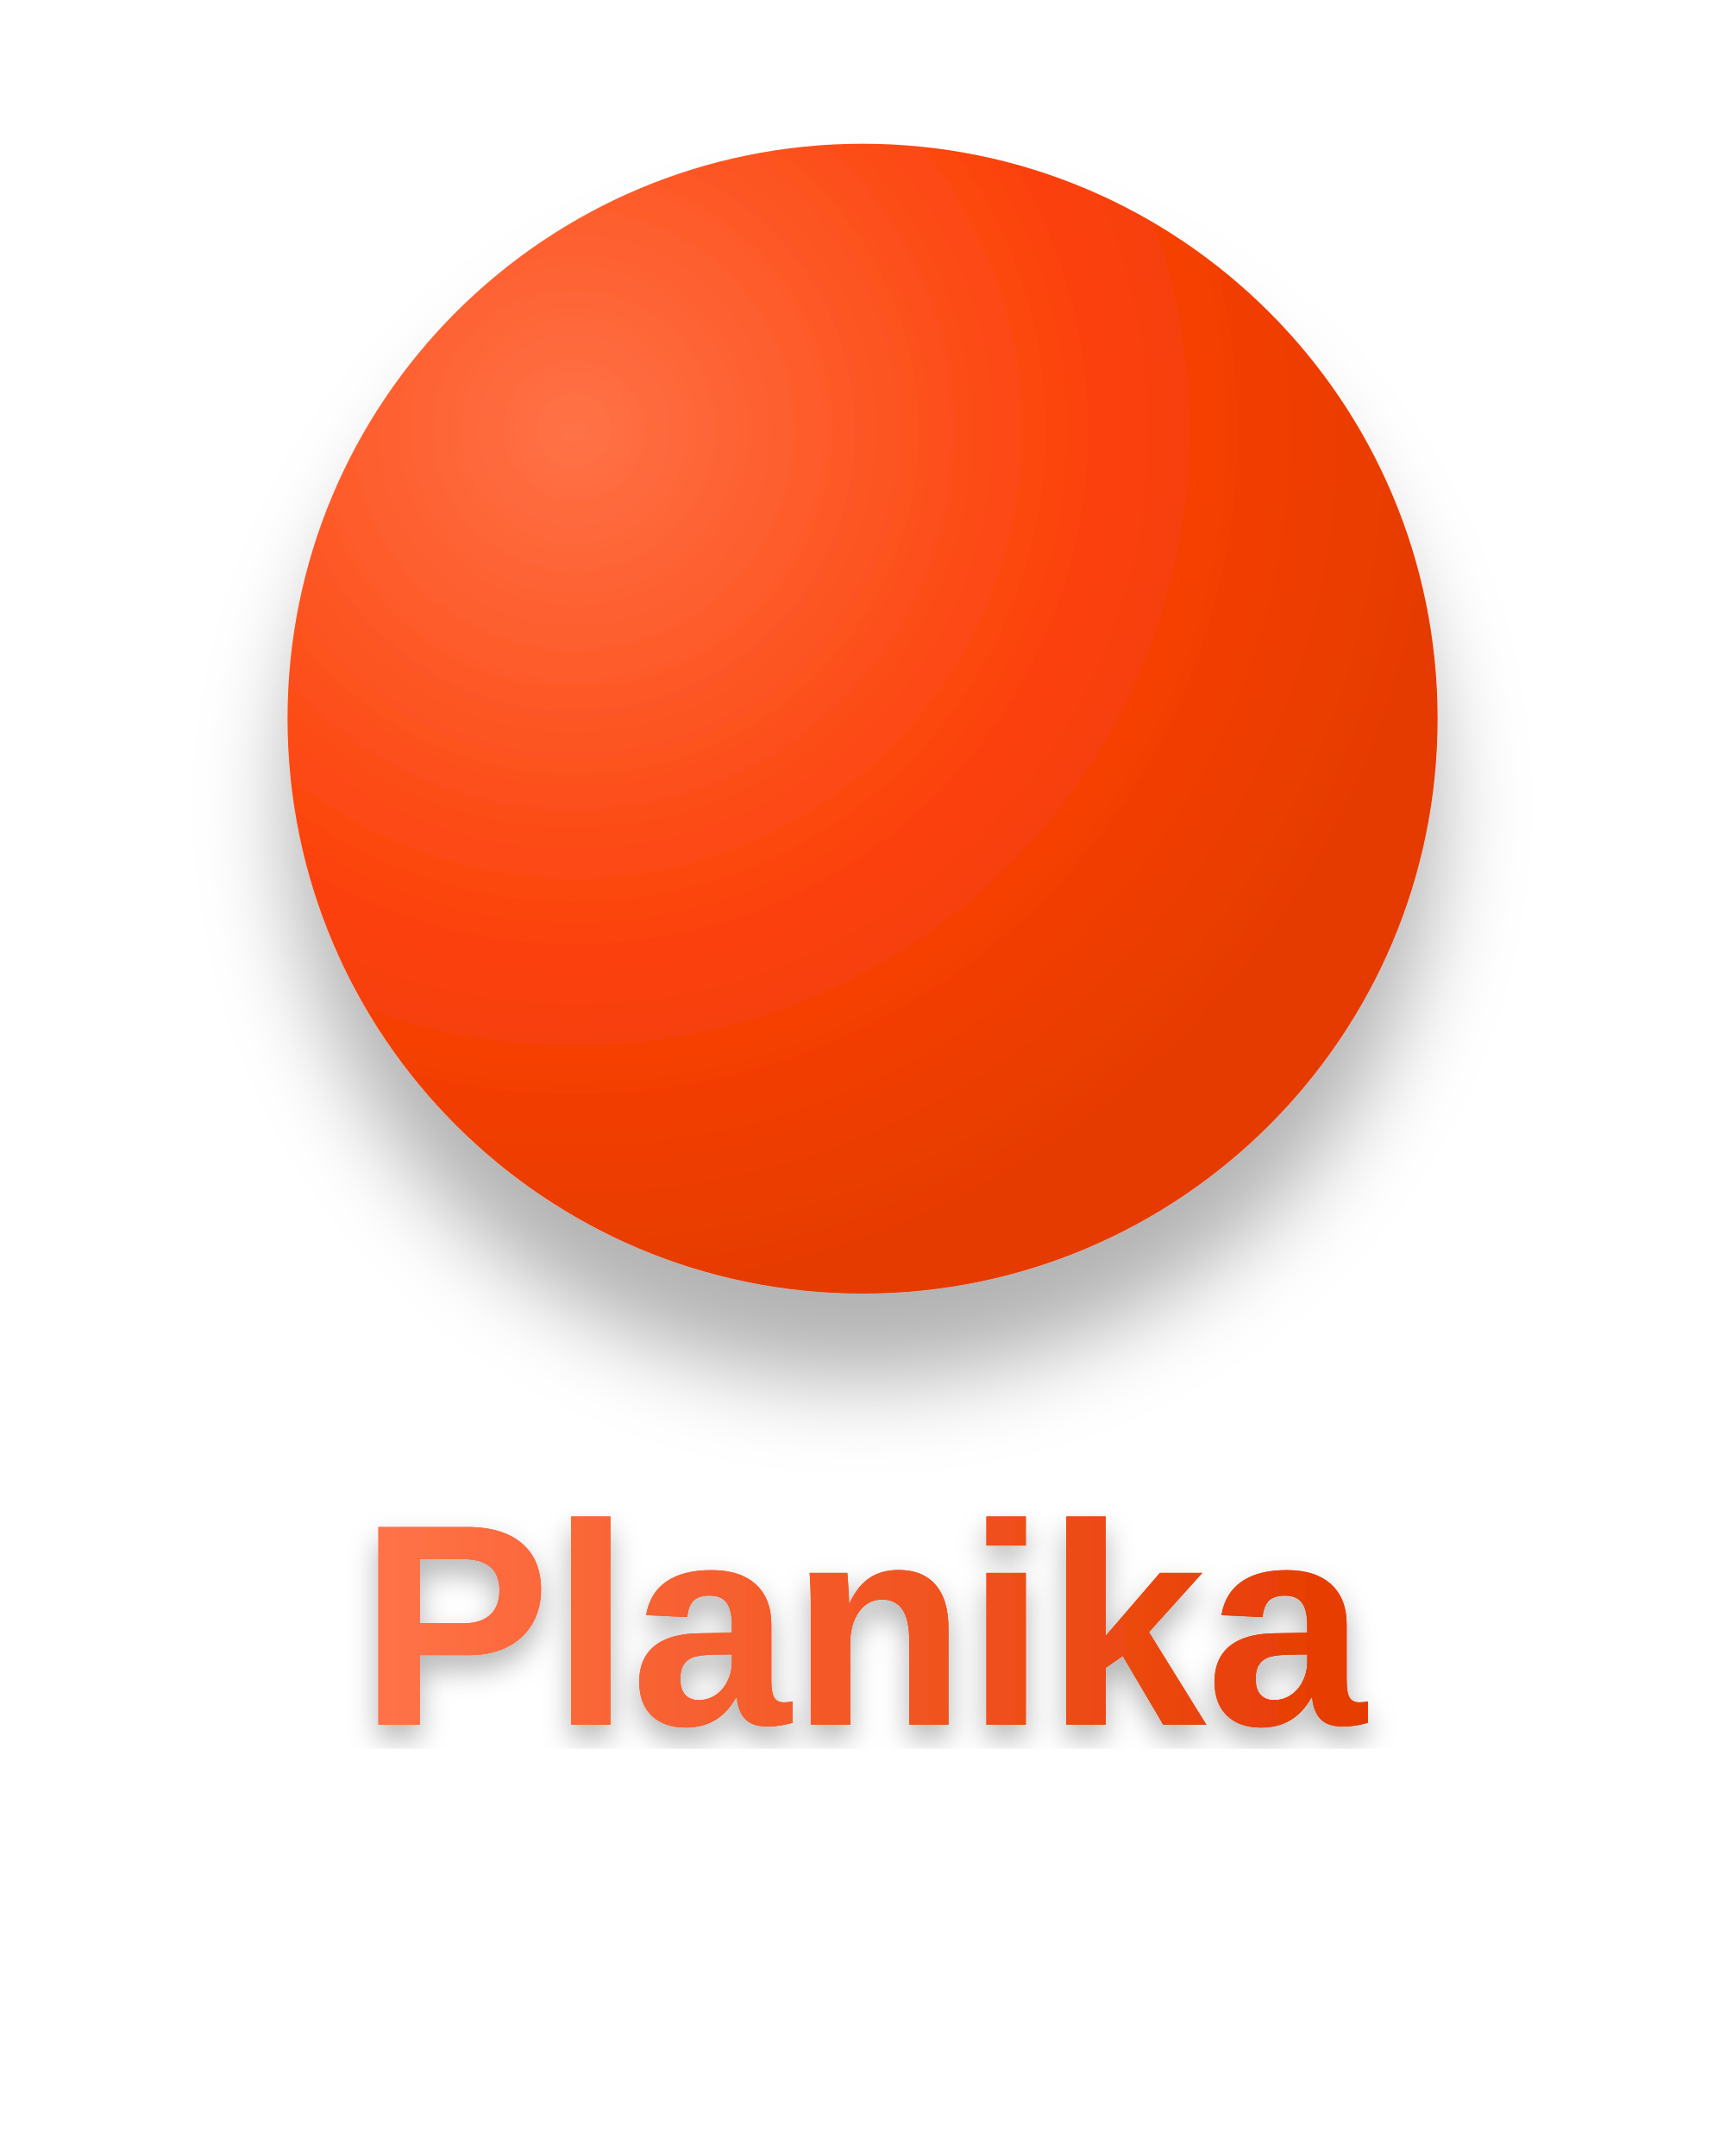
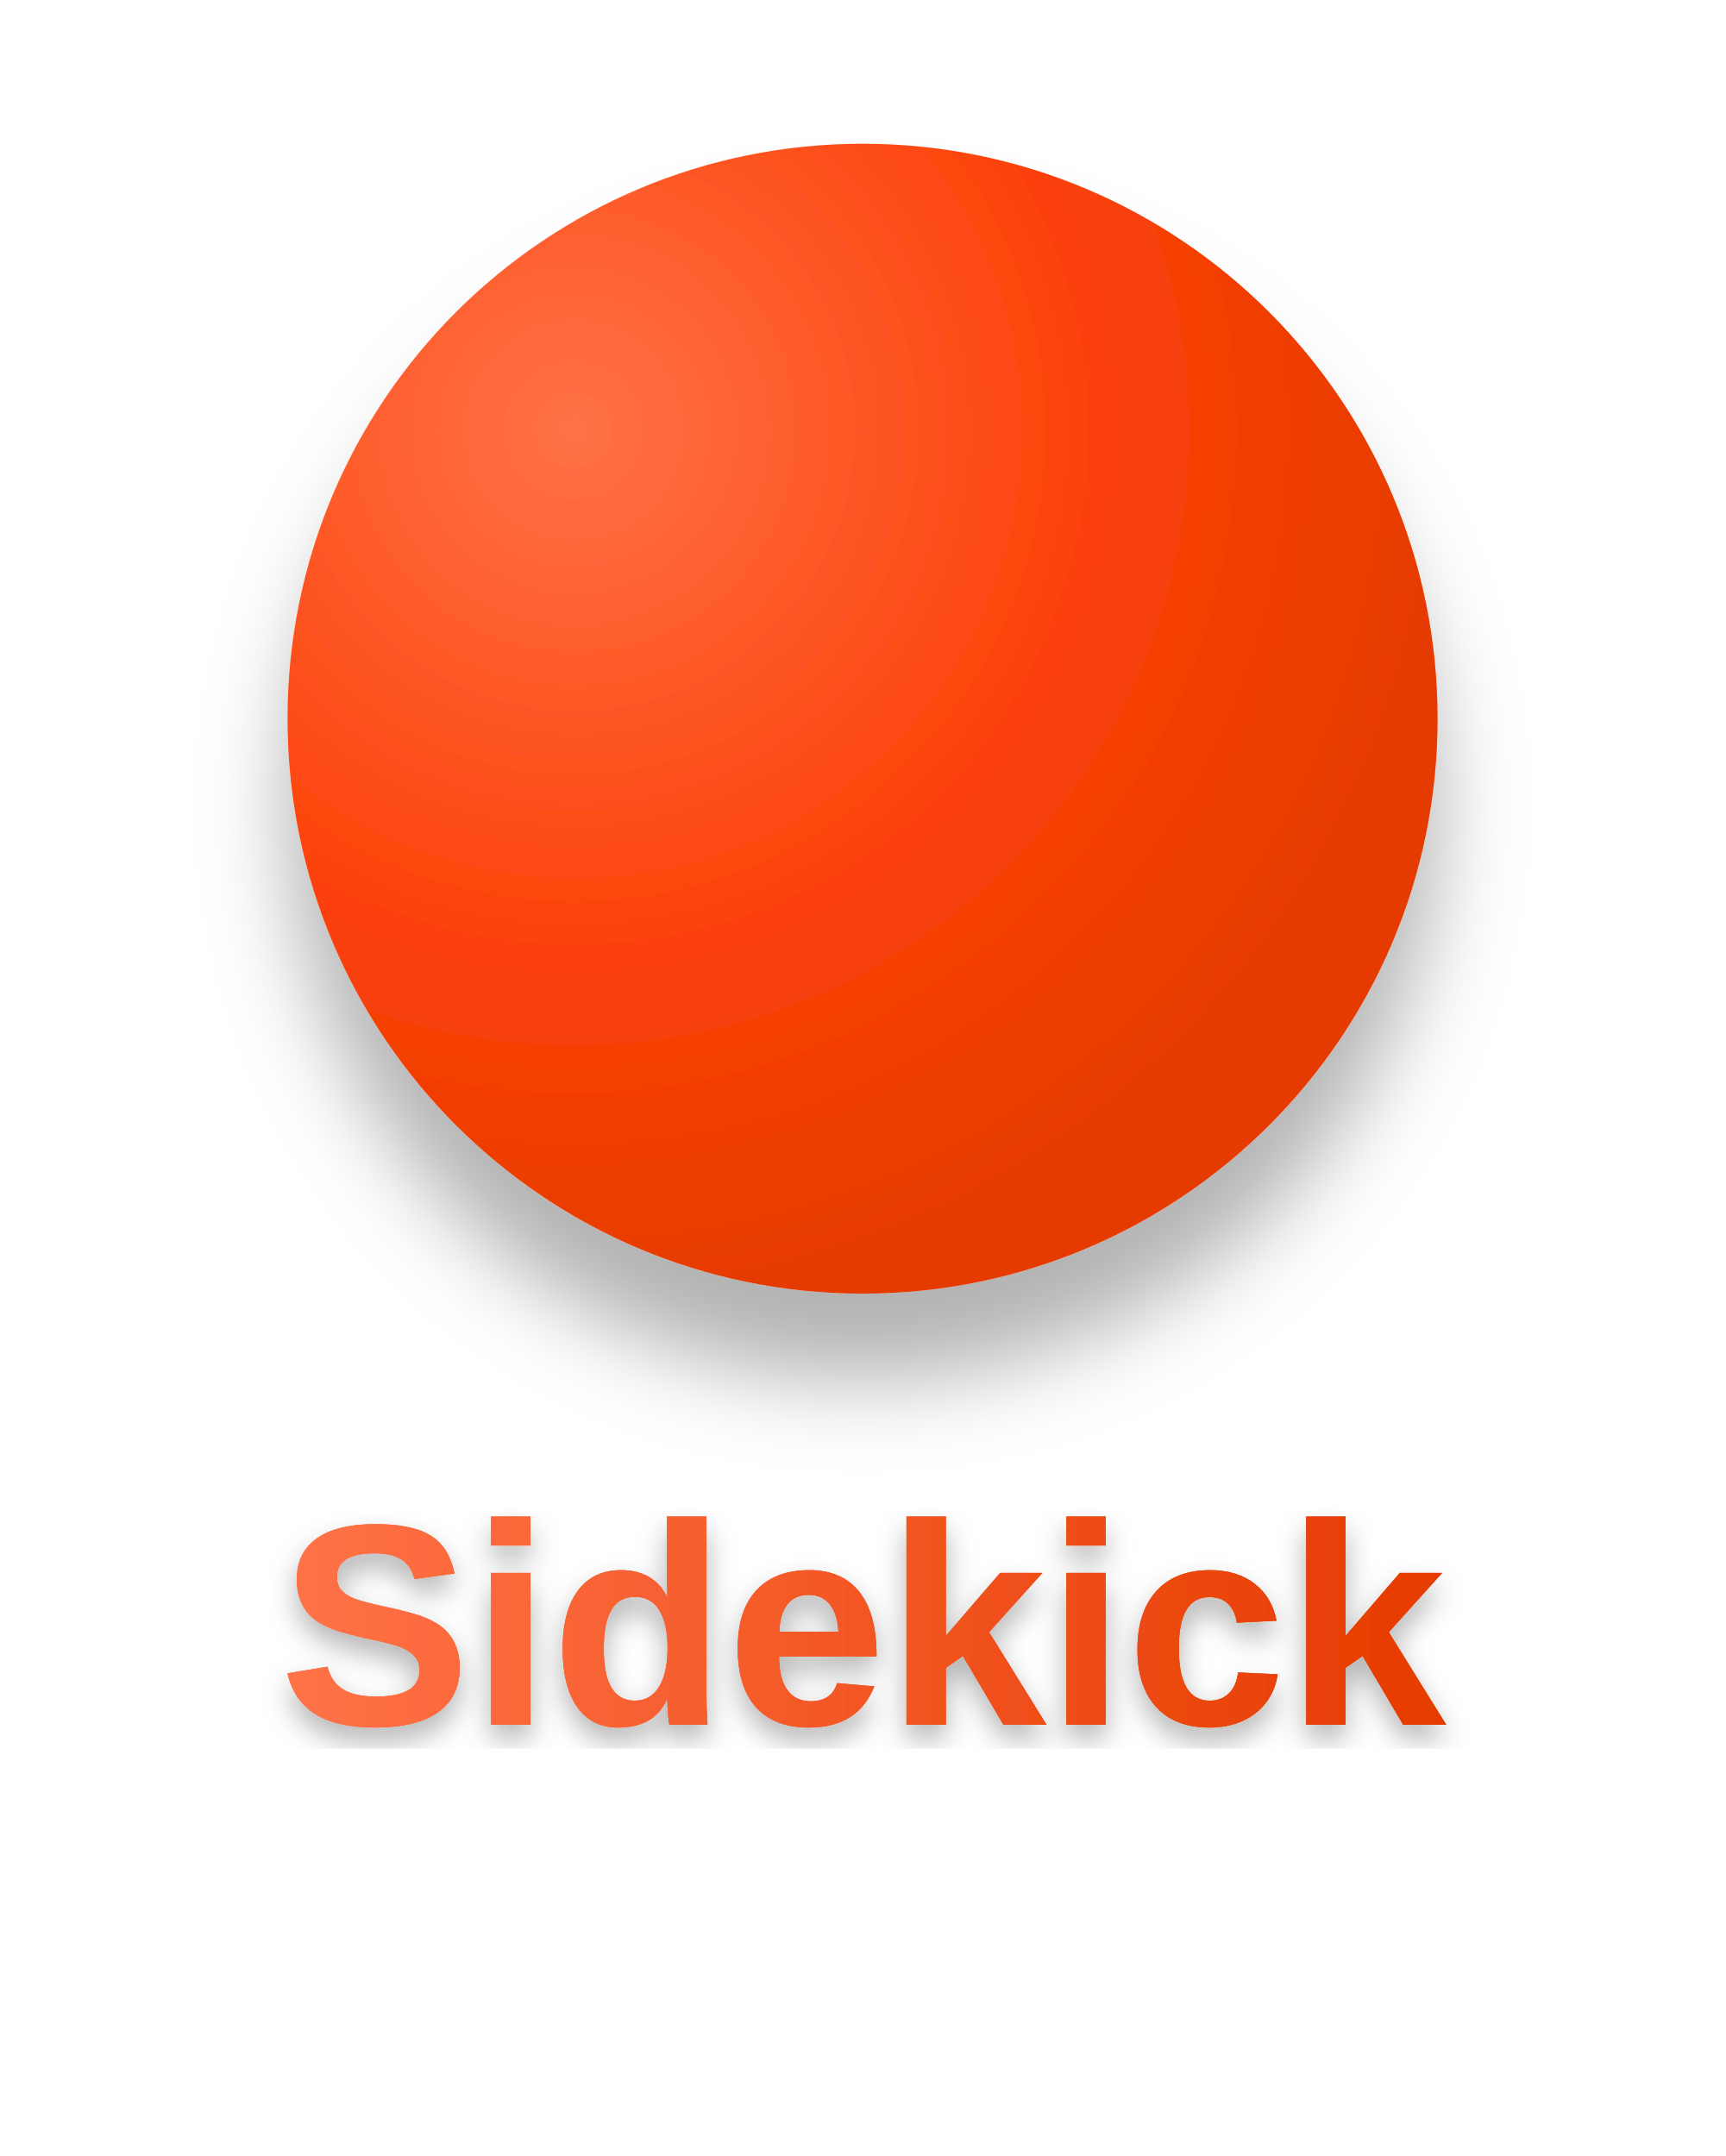
<svg xmlns="http://www.w3.org/2000/svg" width="480" height="600" viewBox="0 0 480 600">
  <defs>
    <linearGradient id="textGradient" x1="0%" y1="0%" x2="100%" y2="0%">
      <stop offset="0%" stop-color="#ff7247" />
      <stop offset="100%" stop-color="#e63b00" />
    </linearGradient>
    <radialGradient id="iconGradient" cx="25%" cy="25%" r="75%">
      <stop offset="0%" stop-color="#ff7247" />
      <stop offset="60%" stop-color="#FC4109" />
      <stop offset="100%" stop-color="#e63b00" />
    </radialGradient>
    <filter id="innerShadow">
      <feOffset dx="0" dy="1" />
      <feGaussianBlur stdDeviation="1" result="offset-blur" />
      <feComposite operator="out" in="SourceGraphic" in2="offset-blur" result="inverse" />
      <feFlood flood-color="black" flood-opacity="0.2" result="color" />
      <feComposite operator="in" in="color" in2="inverse" result="shadow" />
      <feComposite operator="over" in="shadow" in2="SourceGraphic" />
    </filter>
    <filter id="outerShadow">
      <feDropShadow dx="0" dy="4" stdDeviation="4" flood-opacity="0.3" />
    </filter>
    <filter id="iconShadow" x="-50%" y="-50%" width="200%" height="200%">
      <feDropShadow dx="0" dy="24" stdDeviation="12" flood-opacity="0.3" />
    </filter>
  </defs>
  <circle cx="240" cy="200" r="160" fill="url(#iconGradient)" filter="url(#iconShadow)" />
  <text x="240" y="480" font-family="Arial, sans-serif" font-size="80" font-weight="bold" fill="url(#textGradient)" filter="url(#innerShadow)" text-anchor="middle">
-         Planika
+         Sidekick
    </text>
  <text x="240" y="480" font-family="Arial, sans-serif" font-size="80" font-weight="bold" fill="url(#textGradient)" filter="url(#outerShadow)" text-anchor="middle">
-         Planika
+         Sidekick
    </text>
</svg>
